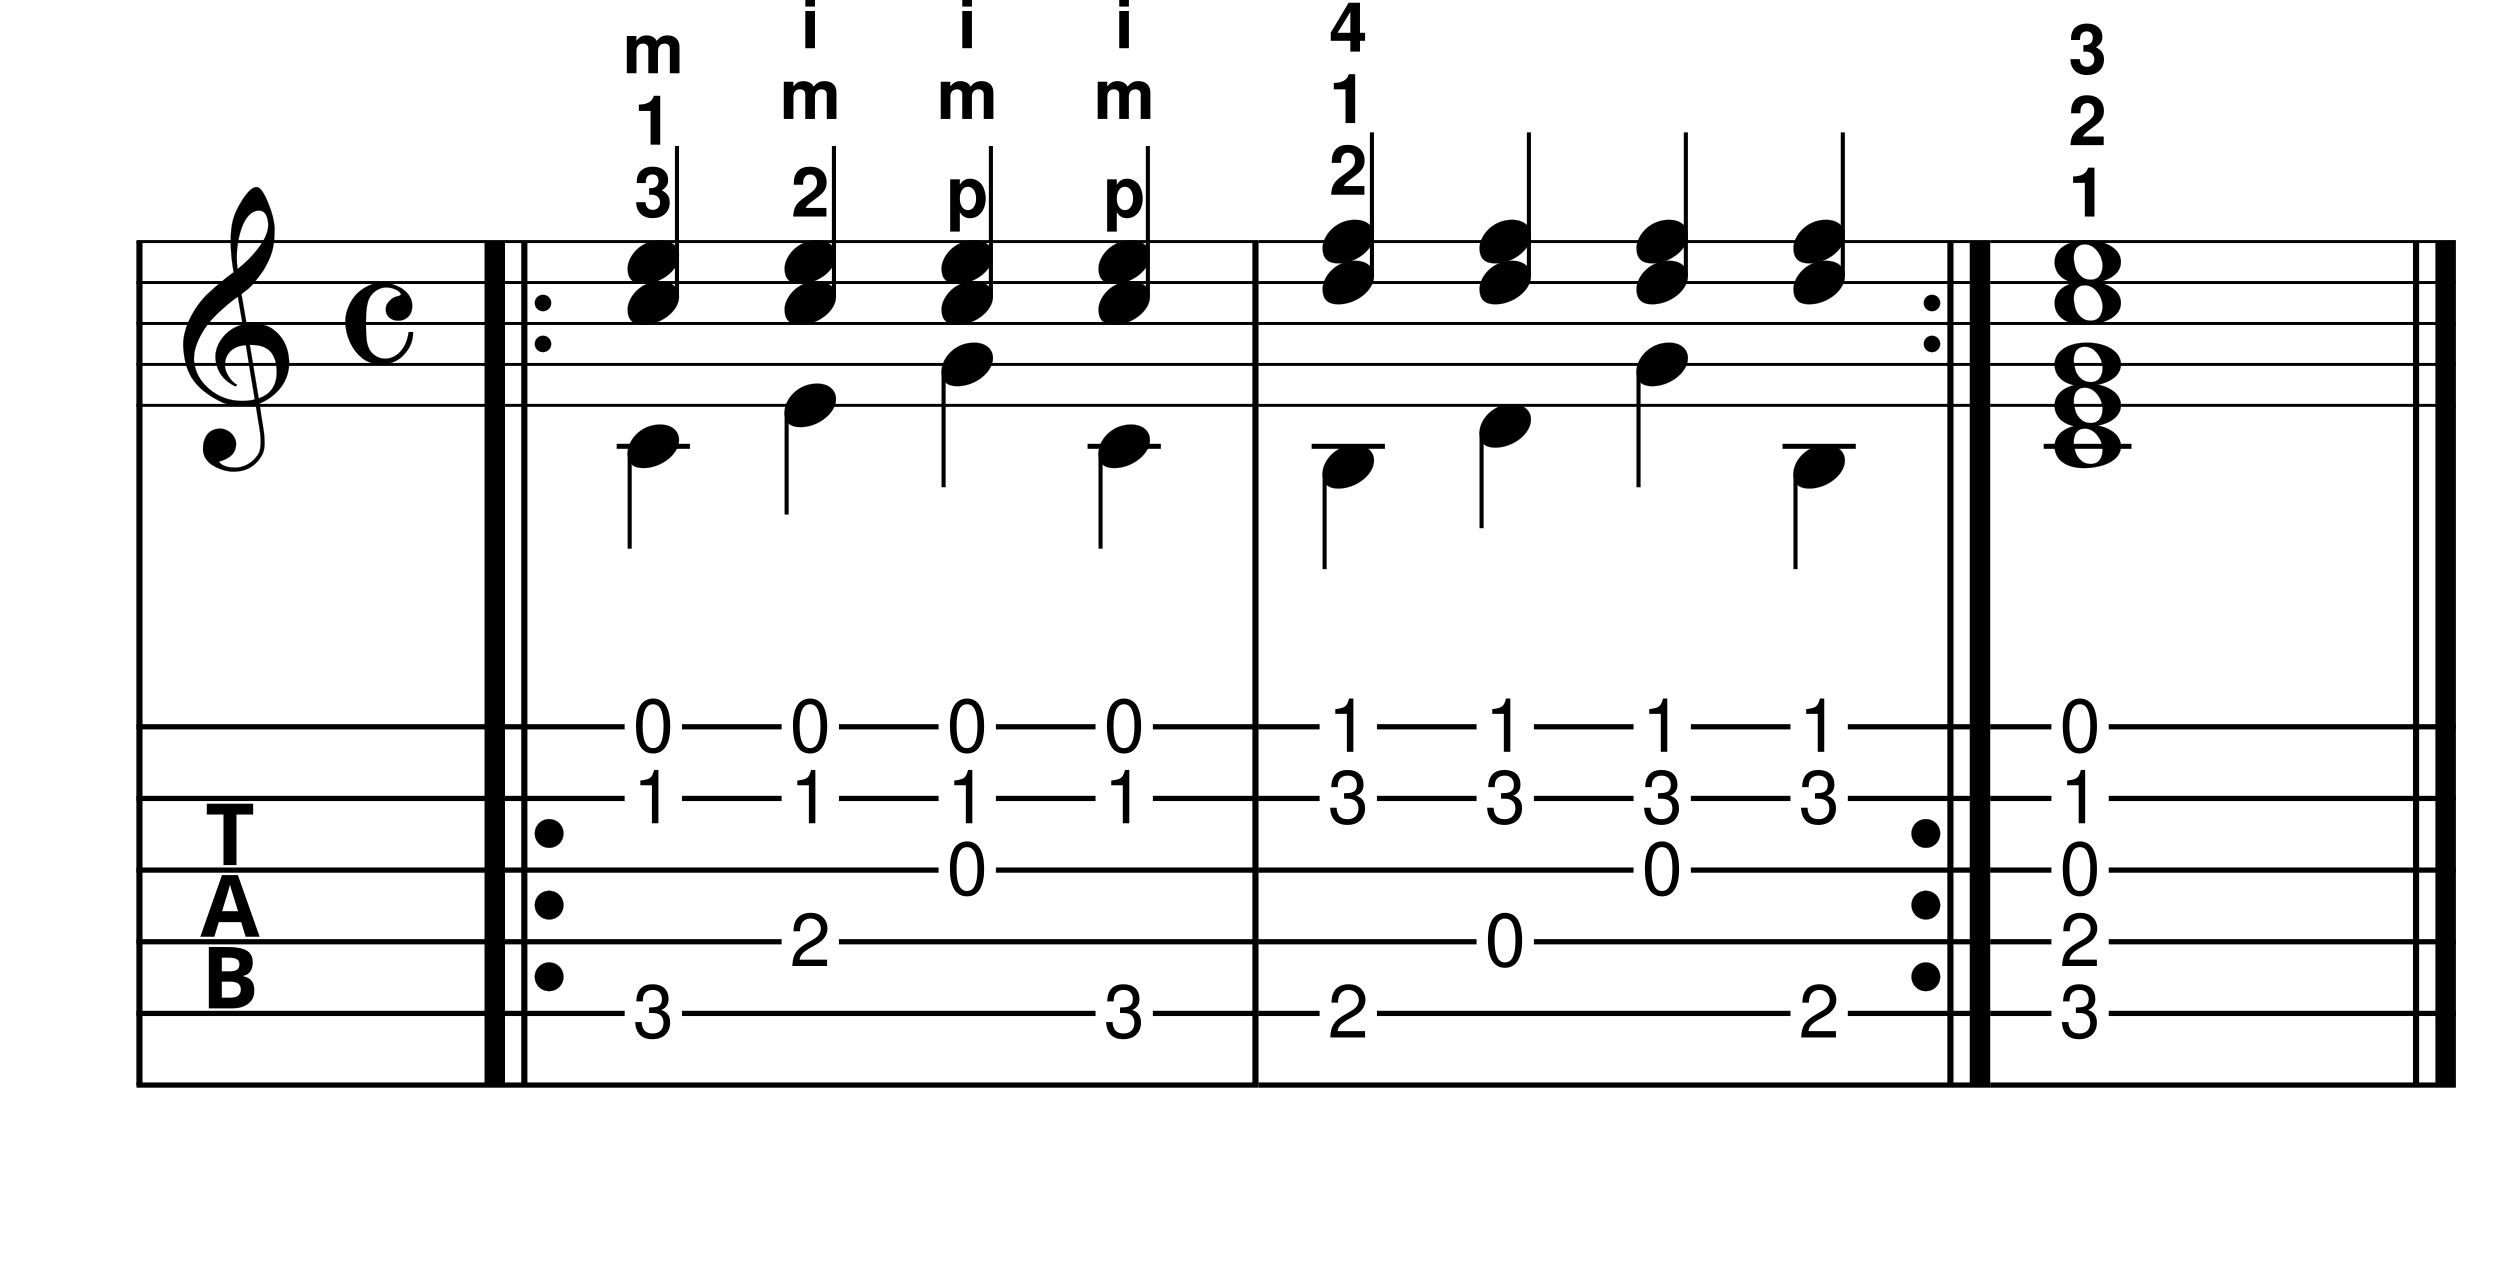
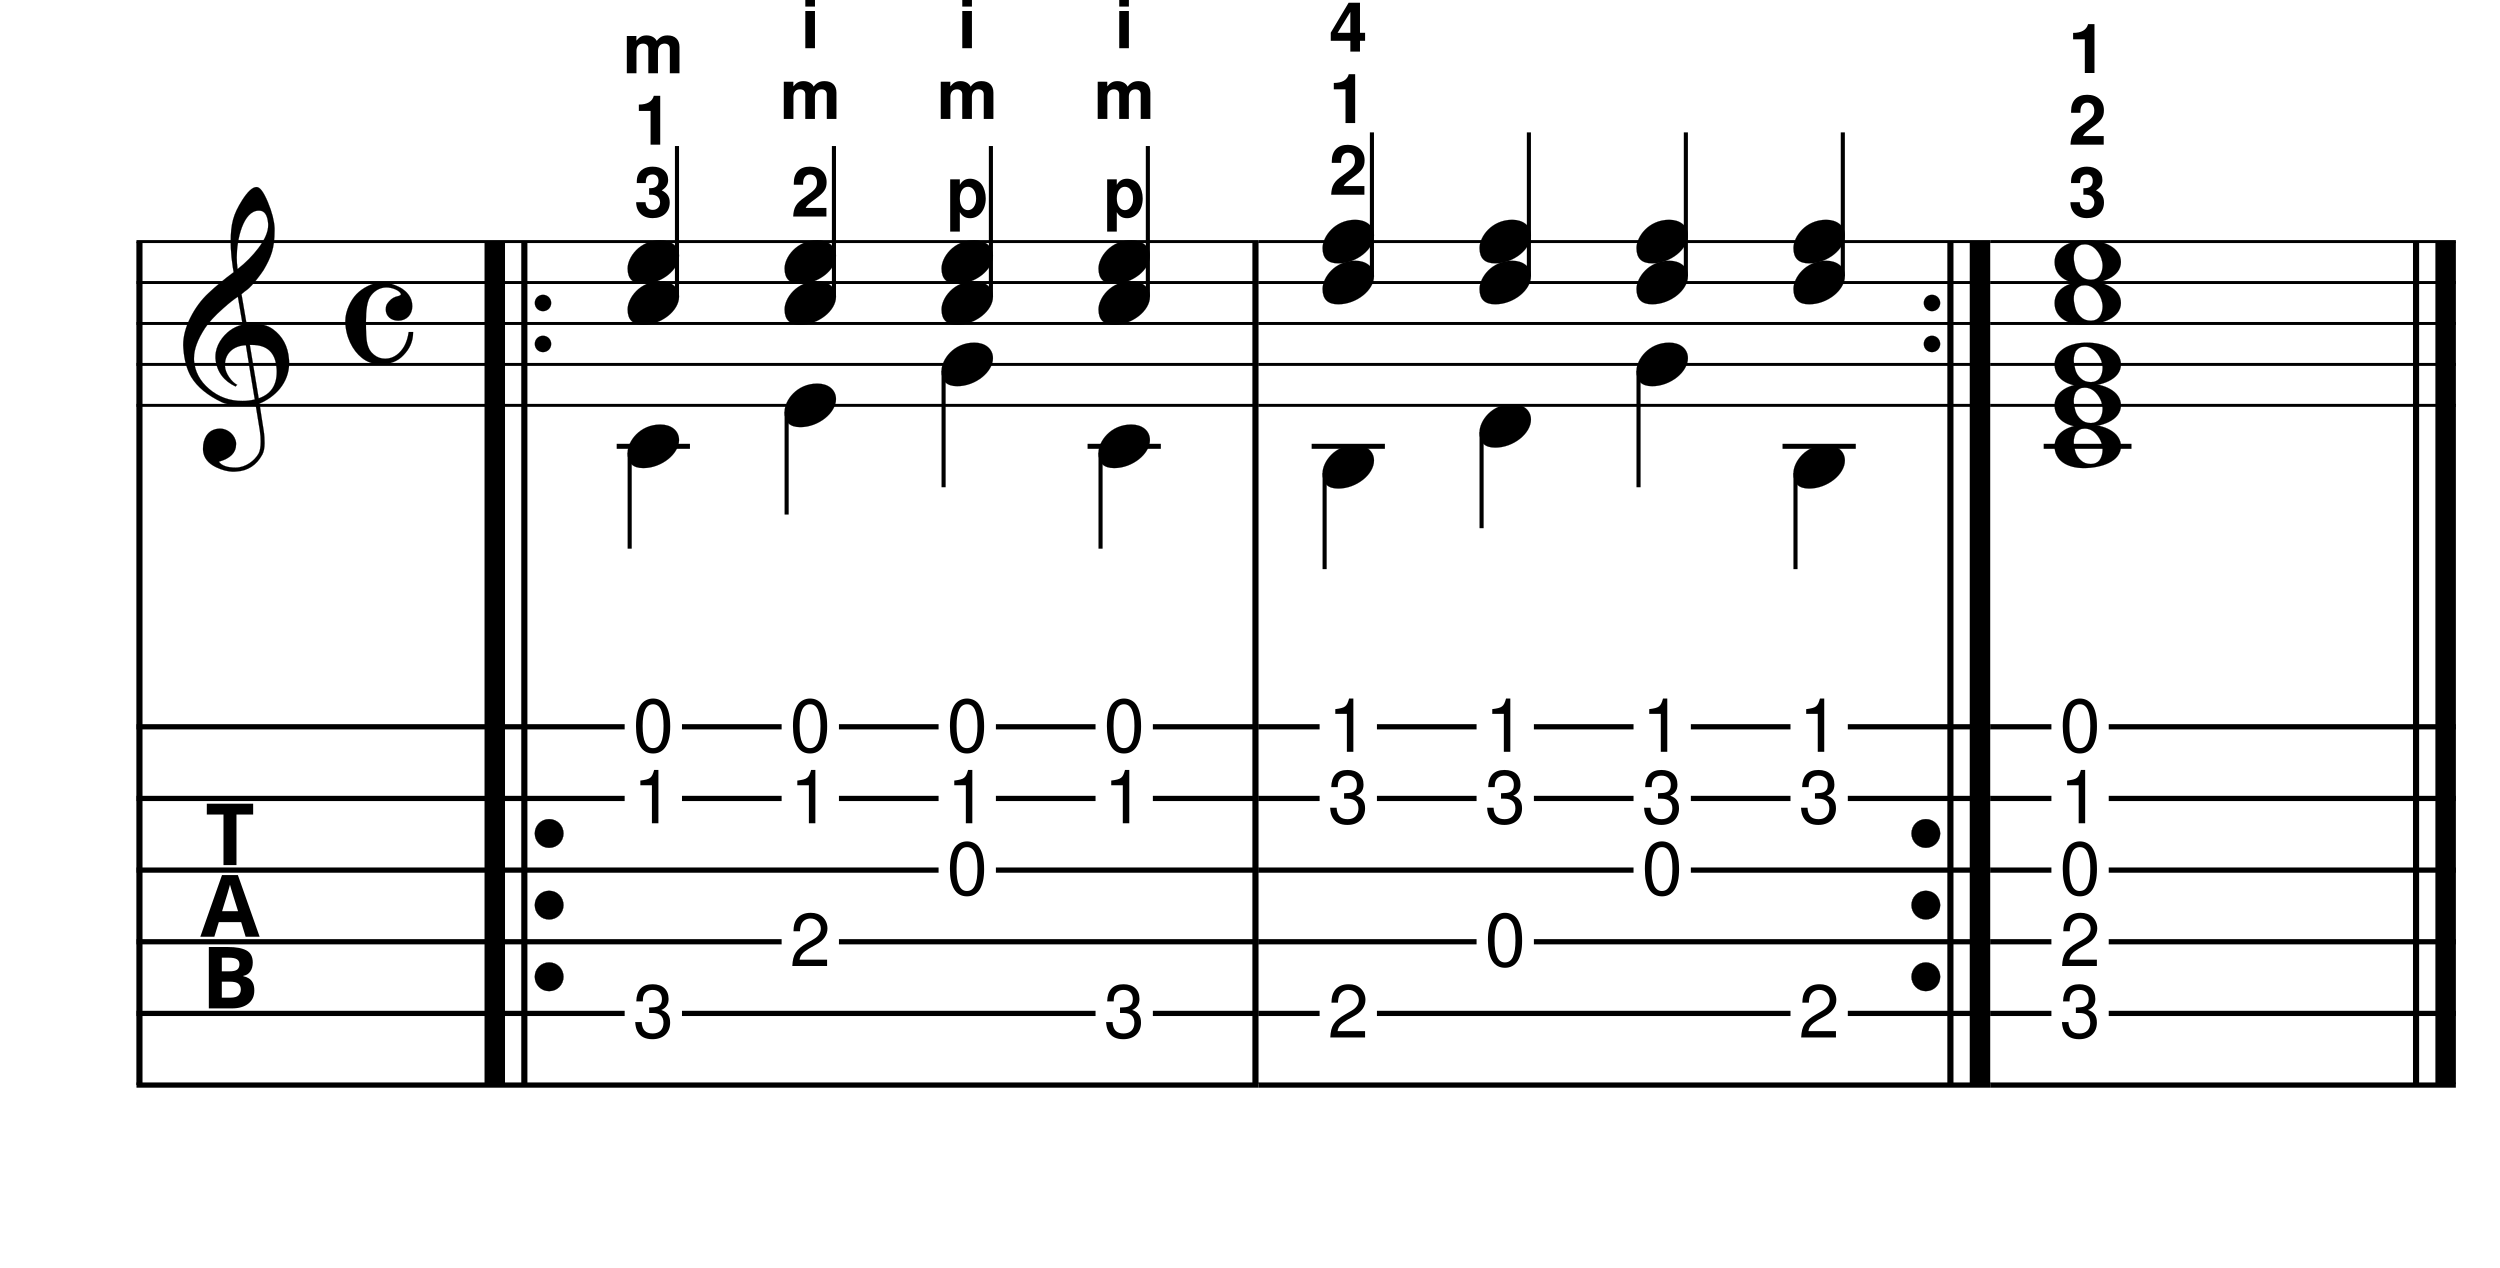
- <svg xmlns="http://www.w3.org/2000/svg" xmlns:xlink="http://www.w3.org/1999/xlink" viewBox="0 0 440 223" version="1.1" overflow="visible" id="im43mtl">
+ <svg xmlns="http://www.w3.org/2000/svg" xmlns:xlink="http://www.w3.org/1999/xlink" viewBox="0 0 440 223" version="1.1" overflow="visible" id="hza04ml">
  <defs>
-     <g id="E050-im43mtl">
+     <g id="E050-hza04ml">
      <path transform="scale(1,-1)" d="M441 -245c-23 -4 -48 -6 -76 -6c-59 0 -102 7 -130 20c-88 42 -150 93 -187 154c-26 44 -43 103 -48 176c0 6 -1 13 -1 19c0 54 15 111 45 170c29 57 65 106 110 148s96 85 153 127c-3 16 -8 46 -13 92c-4 43 -5 73 -5 89c0 117 16 172 69 257c34 54 64 82 89 82 c21 0 43 -30 69 -92s39 -115 41 -159v-15c0 -109 -21 -162 -67 -241c-13 -20 -63 -90 -98 -118c-13 -9 -25 -19 -37 -29l31 -181c8 1 18 2 28 2c58 0 102 -12 133 -35c59 -43 92 -104 98 -184c1 -7 1 -15 1 -22c0 -123 -87 -209 -181 -248c8 -57 17 -110 25 -162 c5 -31 6 -58 6 -80c0 -30 -5 -53 -14 -70c-35 -64 -88 -99 -158 -103c-5 0 -11 -1 -16 -1c-37 0 -72 10 -108 27c-50 24 -77 59 -80 105v11c0 29 7 55 20 76c18 28 45 42 79 44h6c49 0 93 -42 97 -87v-9c0 -51 -34 -86 -105 -106c17 -24 51 -36 102 -36c62 0 116 43 140 85 c9 16 13 41 13 74c0 20 -1 42 -5 67c-8 53 -18 106 -26 159zM461 939c-95 0 -135 -175 -135 -286c0 -24 2 -48 5 -71c50 39 92 82 127 128c40 53 60 100 60 140v8c-4 53 -22 81 -55 81h-2zM406 119l54 -326c73 25 110 78 110 161c0 7 0 15 -1 23c-7 95 -57 142 -151 142h-12 zM382 117c-72 -2 -128 -47 -128 -120v-7c2 -46 43 -99 75 -115c-3 -2 -7 -5 -10 -10c-70 33 -116 88 -123 172v11c0 68 44 126 88 159c23 17 49 29 78 36l-29 170c-21 -13 -52 -37 -92 -73c-50 -44 -86 -84 -109 -119c-45 -69 -67 -130 -67 -182v-13c5 -68 35 -127 93 -176 s125 -73 203 -73c25 0 50 3 75 9c-19 111 -36 221 -54 331z" />
    </g>
-     <g id="E08A-im43mtl">
+     <g id="E08A-hza04ml">
      <path transform="scale(1,-1)" d="M340 179c-9 24 -56 41 -89 41c-46 0 -81 -28 -100 -58c-17 -28 -25 -78 -25 -150c0 -65 2 -111 8 -135c8 -31 18 -49 40 -67c20 -17 43 -25 70 -25c54 0 92 36 115 75c14 25 23 54 28 88h27c0 -63 -24 -105 -58 -141c-35 -38 -82 -56 -140 -56c-45 0 -83 13 -115 39 c-57 45 -101 130 -101 226c0 59 33 127 68 163c36 37 97 72 160 72c36 0 93 -21 121 -40c11 -8 23 -17 33 -30c19 -23 27 -48 27 -76c0 -51 -35 -88 -86 -88c-43 0 -76 27 -76 68c0 26 7 35 21 51c15 17 32 27 58 32c7 2 14 7 14 11z" />
    </g>
-     <g id="E0A4-im43mtl">
+     <g id="E0A4-hza04ml">
      <path transform="scale(1,-1)" d="M0 -39c0 68 73 172 200 172c66 0 114 -37 114 -95c0 -84 -106 -171 -218 -171c-64 0 -96 30 -96 94z" />
    </g>
-     <g id="E06D-im43mtl">
+     <g id="E06D-hza04ml">
      <path transform="scale(1,-1)" d="M18 697v53h369v-53h-154v-418h-60v418h-155zM111 -94l-50 -141h-64l168 470h78l165 -470h-67l-49 141h-181zM276 -43l-73 214l-77 -214h150zM27 -750v471h191c89 0 139 -51 139 -120c0 -47 -22 -82 -65 -102c60 -23 86 -58 86 -114c0 -78 -54 -135 -139 -135h-212z M203 -332h-116v-150h116c67 0 94 27 94 75s-27 75 -94 75zM234 -535h-147v-162h147c56 0 84 36 84 81c0 46 -28 81 -84 81z" />
    </g>
-     <g id="E044-im43mtl">
+     <g id="E044-hza04ml">
      <path transform="scale(1,-1)" d="M0 0c0 28 22 50 50 50s50 -22 50 -50s-22 -50 -50 -50s-50 22 -50 50z" />
    </g>
-     <g id="E0A2-im43mtl">
+     <g id="E0A2-hza04ml">
      <path transform="scale(1,-1)" d="M198 133c102 0 207 -45 207 -133c0 -92 -118 -133 -227 -133c-101 0 -178 46 -178 133c0 88 93 133 198 133zM293 -21c0 14 -3 29 -8 44c-7 20 -18 38 -33 54c-20 21 -43 31 -68 31l-20 -2c-15 -5 -27 -14 -36 -28c-4 -9 -6 -17 -8 -24s-3 -16 -3 -27c0 -15 3 -34 9 -57 s18 -41 34 -55c15 -15 36 -23 62 -23c4 0 10 1 18 2c19 5 32 15 40 30s13 34 13 55z" />
    </g>
  </defs>
-   <style type="text/css">#im43mtl g.ending, #im43mtl g.fing, #im43mtl g.reh, #im43mtl g.tempo {font-weight:bold;}#im43mtl g.dir, #im43mtl g.dynam, #im43mtl g.mNum {font-style:italic;}#im43mtl g.label {font-weight:normal;}#im43mtl ellipse, #im43mtl path, #im43mtl polygon, #im43mtl polyline, #im43mtl rect {stroke:currentColor}#im43mtl g.cursor {fill:dodgerblue; color:dodgerblue;}#im43mtl g.cursor.chord {fill:limegreen; color:limegreen;}</style>
+   <style type="text/css">#hza04ml g.ending, #hza04ml g.fing, #hza04ml g.reh, #hza04ml g.tempo {font-weight:bold;}#hza04ml g.dir, #hza04ml g.dynam, #hza04ml g.mNum {font-style:italic;}#hza04ml g.label {font-weight:normal;}#hza04ml ellipse, #hza04ml path, #hza04ml polygon, #hza04ml polyline, #hza04ml rect {stroke:currentColor}#hza04ml g.cursor {fill:dodgerblue; color:dodgerblue;}#hza04ml g.cursor.chord {fill:limegreen; color:limegreen;}</style>
  <svg class="definition-scale" color="black" font-family="Helvetica, Arial, DejaVu Sans, sans-serif" viewBox="0 0 10990 5560">
    <g class="page-margin" transform="translate(600, 0)">
      <g data-class="score" class="score pageMilestone">
            </g>
      <g data-class="system" class="system">
        <path d="M13 1057 L13 4765" stroke-width="27" />
        <g data-class="measure" class="measure">
          <g data-class="staff" class="staff">
            <path d="M0 1057 L4932 1057" stroke-width="13" />
            <path d="M0 1237 L4932 1237" stroke-width="13" />
            <path d="M0 1417 L4932 1417" stroke-width="13" />
            <path d="M0 1597 L4932 1597" stroke-width="13" />
            <path d="M0 1777 L4932 1777" stroke-width="13" />
            <g data-class="clef" class="clef">
-               <use xlink:href="#E050-im43mtl" transform="translate(206, 1597) scale(0.72, 0.72)" />
+               <use xlink:href="#E050-hza04ml" transform="translate(206, 1597) scale(0.72, 0.72)" />
            </g>
            <g data-class="keySig" class="keySig" />
            <g data-class="meterSig" class="meterSig">
-               <use xlink:href="#E08A-im43mtl" transform="translate(918, 1417) scale(0.72, 0.72)" />
+               <use xlink:href="#E08A-hza04ml" transform="translate(918, 1417) scale(0.72, 0.72)" />
            </g>
            <g data-class="ledgerLines" class="ledgerLines below">
              <g data-class="lineDash" class="lineDash" data-related="#tab-note-8">
                <path d="M2111 1957 L2433 1957" stroke-width="22" />
              </g>
              <g data-class="lineDash" class="lineDash" data-related="#tab-note-11">
                <path d="M4181 1957 L4503 1957" stroke-width="22" />
              </g>
            </g>
            <g data-class="layer" class="layer">
              <g data-class="chord" class="chord">
                <g data-class="stem" class="stem">
                  <path d="M2376 1299 L2376 637" stroke-width="18" />
                </g>
                <g data-class="note" class="note">
                  <g data-class="notehead" class="notehead">
-                     <use xlink:href="#E0A4-im43mtl" transform="translate(2159, 1327) scale(0.72, 0.72)" />
-                   </g>
-                 </g>
-                 <g data-class="note" class="note">
-                   <g data-class="notehead" class="notehead">
-                     <use xlink:href="#E0A4-im43mtl" transform="translate(2159, 1147) scale(0.72, 0.72)" />
+                     <use xlink:href="#E0A4-hza04ml" transform="translate(2159, 1327) scale(0.72, 0.72)" />
+                   </g>
+                 </g>
+                 <g data-class="note" class="note">
+                   <g data-class="notehead" class="notehead">
+                     <use xlink:href="#E0A4-hza04ml" transform="translate(2159, 1147) scale(0.72, 0.72)" />
                  </g>
                </g>
              </g>
              <g data-class="chord" class="chord">
                <g data-class="stem" class="stem">
                  <path d="M3066 1299 L3066 637" stroke-width="18" />
                </g>
                <g data-class="note" class="note">
                  <g data-class="notehead" class="notehead">
-                     <use xlink:href="#E0A4-im43mtl" transform="translate(2849, 1327) scale(0.72, 0.72)" />
-                   </g>
-                 </g>
-                 <g data-class="note" class="note">
-                   <g data-class="notehead" class="notehead">
-                     <use xlink:href="#E0A4-im43mtl" transform="translate(2849, 1147) scale(0.72, 0.72)" />
+                     <use xlink:href="#E0A4-hza04ml" transform="translate(2849, 1327) scale(0.72, 0.72)" />
+                   </g>
+                 </g>
+                 <g data-class="note" class="note">
+                   <g data-class="notehead" class="notehead">
+                     <use xlink:href="#E0A4-hza04ml" transform="translate(2849, 1147) scale(0.72, 0.72)" />
                  </g>
                </g>
              </g>
              <g data-class="chord" class="chord">
                <g data-class="stem" class="stem">
                  <path d="M3756 1299 L3756 637" stroke-width="18" />
                </g>
                <g data-class="note" class="note">
                  <g data-class="notehead" class="notehead">
-                     <use xlink:href="#E0A4-im43mtl" transform="translate(3539, 1327) scale(0.72, 0.72)" />
-                   </g>
-                 </g>
-                 <g data-class="note" class="note">
-                   <g data-class="notehead" class="notehead">
-                     <use xlink:href="#E0A4-im43mtl" transform="translate(3539, 1147) scale(0.72, 0.72)" />
+                     <use xlink:href="#E0A4-hza04ml" transform="translate(3539, 1327) scale(0.72, 0.72)" />
+                   </g>
+                 </g>
+                 <g data-class="note" class="note">
+                   <g data-class="notehead" class="notehead">
+                     <use xlink:href="#E0A4-hza04ml" transform="translate(3539, 1147) scale(0.72, 0.72)" />
                  </g>
                </g>
              </g>
              <g data-class="chord" class="chord">
                <g data-class="stem" class="stem">
                  <path d="M4446 1299 L4446 637" stroke-width="18" />
                </g>
                <g data-class="note" class="note">
                  <g data-class="notehead" class="notehead">
-                     <use xlink:href="#E0A4-im43mtl" transform="translate(4229, 1327) scale(0.72, 0.72)" />
-                   </g>
-                 </g>
-                 <g data-class="note" class="note">
-                   <g data-class="notehead" class="notehead">
-                     <use xlink:href="#E0A4-im43mtl" transform="translate(4229, 1147) scale(0.72, 0.72)" />
+                     <use xlink:href="#E0A4-hza04ml" transform="translate(4229, 1327) scale(0.72, 0.72)" />
+                   </g>
+                 </g>
+                 <g data-class="note" class="note">
+                   <g data-class="notehead" class="notehead">
+                     <use xlink:href="#E0A4-hza04ml" transform="translate(4229, 1147) scale(0.72, 0.72)" />
                  </g>
                </g>
              </g>
            </g>
            <g data-class="layer" class="layer">
              <g data-class="note" class="note">
                <g data-class="notehead" class="notehead">
-                   <use xlink:href="#E0A4-im43mtl" transform="translate(2159, 1957) scale(0.72, 0.72)" />
+                   <use xlink:href="#E0A4-hza04ml" transform="translate(2159, 1957) scale(0.72, 0.72)" />
                </g>
                <g data-class="stem" class="stem">
                  <path d="M2168 1985 L2168 2407" stroke-width="18" />
                </g>
              </g>
              <g data-class="note" class="note">
                <g data-class="notehead" class="notehead">
-                   <use xlink:href="#E0A4-im43mtl" transform="translate(2849, 1777) scale(0.72, 0.72)" />
+                   <use xlink:href="#E0A4-hza04ml" transform="translate(2849, 1777) scale(0.72, 0.72)" />
                </g>
                <g data-class="stem" class="stem">
                  <path d="M2858 1805 L2858 2257" stroke-width="18" />
                </g>
              </g>
              <g data-class="note" class="note">
                <g data-class="notehead" class="notehead">
-                   <use xlink:href="#E0A4-im43mtl" transform="translate(3539, 1597) scale(0.72, 0.72)" />
+                   <use xlink:href="#E0A4-hza04ml" transform="translate(3539, 1597) scale(0.72, 0.72)" />
                </g>
                <g data-class="stem" class="stem">
                  <path d="M3548 1625 L3548 2137" stroke-width="18" />
                </g>
              </g>
              <g data-class="note" class="note">
                <g data-class="notehead" class="notehead">
-                   <use xlink:href="#E0A4-im43mtl" transform="translate(4229, 1957) scale(0.72, 0.72)" />
+                   <use xlink:href="#E0A4-hza04ml" transform="translate(4229, 1957) scale(0.72, 0.72)" />
                </g>
                <g data-class="stem" class="stem">
                  <path d="M4238 1985 L4238 2407" stroke-width="18" />
                </g>
              </g>
            </g>
          </g>
          <g data-class="staff" class="staff">
            <path d="M0 3190 L2146 3190" stroke-width="23" />
            <path d="M2398 3190 L2836 3190" stroke-width="23" />
            <path d="M3088 3190 L3526 3190" stroke-width="23" />
            <path d="M3778 3190 L4216 3190" stroke-width="23" />
            <path d="M4468 3190 L4932 3190" stroke-width="23" />
            <path d="M0 3505 L2146 3505" stroke-width="23" />
            <path d="M2398 3505 L2836 3505" stroke-width="23" />
            <path d="M3088 3505 L3526 3505" stroke-width="23" />
            <path d="M3778 3505 L4216 3505" stroke-width="23" />
            <path d="M4468 3505 L4932 3505" stroke-width="23" />
            <path d="M0 3820 L3526 3820" stroke-width="23" />
            <path d="M3778 3820 L4932 3820" stroke-width="23" />
            <path d="M0 4135 L2836 4135" stroke-width="23" />
            <path d="M3088 4135 L4932 4135" stroke-width="23" />
            <path d="M0 4450 L2146 4450" stroke-width="23" />
            <path d="M2398 4450 L4216 4450" stroke-width="23" />
            <path d="M4468 4450 L4932 4450" stroke-width="23" />
            <path d="M0 4765 L4932 4765" stroke-width="23" />
            <g data-class="clef" class="clef">
              <text x="411" y="3798" text-anchor="middle" font-family="sans-serif" font-weight="bold" font-size="378px" fill="#000000" stroke="none">T</text>
              <text x="411" y="4113" text-anchor="middle" font-family="sans-serif" font-weight="bold" font-size="378px" fill="#000000" stroke="none">A</text>
              <text x="411" y="4428" text-anchor="middle" font-family="sans-serif" font-weight="bold" font-size="378px" fill="#000000" stroke="none">B</text>
            </g>
            <g data-class="layer" class="layer">
              <g data-class="tabGrp" class="tabGrp">
                <g data-class="tabDurSym" class="tabDurSym">
                  <g data-class="stem" class="stem">
                    <path d="M2272 3033 L2272 2405" stroke-width="31" />
                  </g>
                </g>
                <g data-class="note" class="note">
                  <text x="2272" y="3300" text-anchor="middle" font-size="0px">
                    <tspan font-size="324px">0</tspan>
                  </text>
                </g>
                <g data-class="note" class="note">
                  <text x="2272" y="3614" text-anchor="middle" font-size="0px">
                    <tspan font-size="324px">1</tspan>
                  </text>
                </g>
              </g>
              <g data-class="tabGrp" class="tabGrp">
                <g data-class="tabDurSym" class="tabDurSym">
                  <g data-class="stem" class="stem">
                    <path d="M2962 3033 L2962 2405" stroke-width="31" />
                  </g>
                </g>
                <g data-class="note" class="note">
                  <text x="2962" y="3300" text-anchor="middle" font-size="0px">
                    <tspan font-size="324px">0</tspan>
                  </text>
                </g>
                <g data-class="note" class="note">
                  <text x="2962" y="3614" text-anchor="middle" font-size="0px">
                    <tspan font-size="324px">1</tspan>
                  </text>
                </g>
              </g>
              <g data-class="tabGrp" class="tabGrp">
                <g data-class="tabDurSym" class="tabDurSym">
                  <g data-class="stem" class="stem">
                    <path d="M3652 3033 L3652 2405" stroke-width="31" />
                  </g>
                </g>
                <g data-class="note" class="note">
                  <text x="3652" y="3300" text-anchor="middle" font-size="0px">
                    <tspan font-size="324px">0</tspan>
                  </text>
                </g>
                <g data-class="note" class="note">
                  <text x="3652" y="3614" text-anchor="middle" font-size="0px">
                    <tspan font-size="324px">1</tspan>
                  </text>
                </g>
              </g>
              <g data-class="tabGrp" class="tabGrp">
                <g data-class="tabDurSym" class="tabDurSym">
                  <g data-class="stem" class="stem">
                    <path d="M4342 3033 L4342 2405" stroke-width="31" />
                  </g>
                </g>
                <g data-class="note" class="note">
                  <text x="4342" y="3300" text-anchor="middle" font-size="0px">
                    <tspan font-size="324px">0</tspan>
                  </text>
                </g>
                <g data-class="note" class="note">
                  <text x="4342" y="3614" text-anchor="middle" font-size="0px">
                    <tspan font-size="324px">1</tspan>
                  </text>
                </g>
              </g>
            </g>
            <g data-class="layer" class="layer">
              <g data-class="tabGrp" class="tabGrp">
                <g data-class="tabDurSym" class="tabDurSym">
                  <g data-class="stem" class="stem">
                    <path d="M2272 4922 L2272 5550" stroke-width="31" />
                  </g>
                </g>
                <g data-class="note" class="note">
                  <text x="2272" y="4556" text-anchor="middle" font-size="0px">
                    <tspan font-size="324px">3</tspan>
                  </text>
                </g>
              </g>
              <g data-class="tabGrp" class="tabGrp">
                <g data-class="tabDurSym" class="tabDurSym">
                  <g data-class="stem" class="stem">
                    <path d="M2962 4922 L2962 5550" stroke-width="31" />
                  </g>
                </g>
                <g data-class="note" class="note">
                  <text x="2962" y="4242" text-anchor="middle" font-size="0px">
                    <tspan font-size="324px">2</tspan>
                  </text>
                </g>
              </g>
              <g data-class="tabGrp" class="tabGrp">
                <g data-class="tabDurSym" class="tabDurSym">
                  <g data-class="stem" class="stem">
                    <path d="M3652 4922 L3652 5550" stroke-width="31" />
                  </g>
                </g>
                <g data-class="note" class="note">
                  <text x="3652" y="3928" text-anchor="middle" font-size="0px">
                    <tspan font-size="324px">0</tspan>
                  </text>
                </g>
              </g>
              <g data-class="tabGrp" class="tabGrp">
                <g data-class="tabDurSym" class="tabDurSym">
                  <g data-class="stem" class="stem">
                    <path d="M4342 4922 L4342 5550" stroke-width="31" />
                  </g>
                </g>
                <g data-class="note" class="note">
                  <text x="4342" y="4556" text-anchor="middle" font-size="0px">
                    <tspan font-size="324px">3</tspan>
                  </text>
                </g>
              </g>
            </g>
          </g>
          <g data-class="fing" class="fing">
            <text x="2272" y="631" text-anchor="middle" font-size="0px">
              <tspan data-class="text" class="text">
                <tspan font-size="303px">1</tspan>
              </tspan>
            </text>
          </g>
          <g data-class="fing" class="fing">
            <text x="2272" y="317" text-anchor="middle" font-size="0px">
              <tspan data-class="text" class="text">
                <tspan font-size="303px">m</tspan>
              </tspan>
            </text>
          </g>
          <g data-class="fing" class="fing">
            <text x="2962" y="518" text-anchor="middle" font-size="0px">
              <tspan data-class="text" class="text">
                <tspan font-size="303px">m</tspan>
              </tspan>
            </text>
          </g>
          <g data-class="fing" class="fing">
            <text x="2962" y="207" text-anchor="middle" font-size="0px">
              <tspan data-class="text" class="text">
                <tspan font-size="303px">i</tspan>
              </tspan>
            </text>
          </g>
          <g data-class="fing" class="fing">
            <text x="3652" y="518" text-anchor="middle" font-size="0px">
              <tspan data-class="text" class="text">
                <tspan font-size="303px">m</tspan>
              </tspan>
            </text>
          </g>
          <g data-class="fing" class="fing">
            <text x="3652" y="207" text-anchor="middle" font-size="0px">
              <tspan data-class="text" class="text">
                <tspan font-size="303px">i</tspan>
              </tspan>
            </text>
          </g>
          <g data-class="fing" class="fing">
            <text x="4342" y="518" text-anchor="middle" font-size="0px">
              <tspan data-class="text" class="text">
                <tspan font-size="303px">m</tspan>
              </tspan>
            </text>
          </g>
          <g data-class="fing" class="fing">
            <text x="4342" y="207" text-anchor="middle" font-size="0px">
              <tspan data-class="text" class="text">
                <tspan font-size="303px">i</tspan>
              </tspan>
            </text>
          </g>
          <g data-class="fing" class="fing">
            <text x="2272" y="947" text-anchor="middle" font-size="0px">
              <tspan data-class="text" class="text">
                <tspan font-size="303px">3</tspan>
              </tspan>
            </text>
          </g>
          <g data-class="fing" class="fing">
            <text x="2962" y="947" text-anchor="middle" font-size="0px">
              <tspan data-class="text" class="text">
                <tspan font-size="303px">2</tspan>
              </tspan>
            </text>
          </g>
          <g data-class="fing" class="fing">
            <text x="3652" y="947" text-anchor="middle" font-size="0px">
              <tspan data-class="text" class="text">
                <tspan font-size="303px">p</tspan>
              </tspan>
            </text>
          </g>
          <g data-class="fing" class="fing">
            <text x="4342" y="947" text-anchor="middle" font-size="0px">
              <tspan data-class="text" class="text">
                <tspan font-size="303px">p</tspan>
              </tspan>
            </text>
          </g>
          <g data-class="barLine" class="barLine">
            <path d="M1575 1057 L1575 1777" stroke-width="90" />
            <path d="M1705 1057 L1705 1777" stroke-width="27" />
-             <use xlink:href="#E044-im43mtl" transform="translate(1751, 1327) scale(0.72, 0.72)" />
-             <use xlink:href="#E044-im43mtl" transform="translate(1751, 1507) scale(0.72, 0.72)" />
+             <use xlink:href="#E044-hza04ml" transform="translate(1751, 1327) scale(0.72, 0.72)" />
+             <use xlink:href="#E044-hza04ml" transform="translate(1751, 1507) scale(0.72, 0.72)" />
            <path d="M1575 3190 L1575 4760" stroke-width="90" />
            <path d="M1705 3190 L1705 4760" stroke-width="27" />
-             <use xlink:href="#E044-im43mtl" transform="translate(1751, 3659) scale(1.26, 1.26)" />
-             <use xlink:href="#E044-im43mtl" transform="translate(1751, 3974) scale(1.26, 1.26)" />
-             <use xlink:href="#E044-im43mtl" transform="translate(1751, 4289) scale(1.26, 1.26)" />
+             <use xlink:href="#E044-hza04ml" transform="translate(1751, 3659) scale(1.26, 1.26)" />
+             <use xlink:href="#E044-hza04ml" transform="translate(1751, 3974) scale(1.26, 1.26)" />
+             <use xlink:href="#E044-hza04ml" transform="translate(1751, 4289) scale(1.26, 1.26)" />
            <path d="M1575 1777 L1575 3190" stroke-width="90" />
            <path d="M1705 1777 L1705 3190" stroke-width="27" />
          </g>
          <g data-class="barLine" class="barLine">
            <path d="M4919 1057 L4919 1777" stroke-width="27" />
            <path d="M4919 3190 L4919 4760" stroke-width="27" />
            <path d="M4919 1777 L4919 3190" stroke-width="27" />
          </g>
        </g>
        <g data-class="measure" class="measure">
          <g data-class="staff" class="staff">
            <path d="M4932 1057 L8149 1057" stroke-width="13" />
            <path d="M4932 1237 L8149 1237" stroke-width="13" />
            <path d="M4932 1417 L8149 1417" stroke-width="13" />
            <path d="M4932 1597 L8149 1597" stroke-width="13" />
            <path d="M4932 1777 L8149 1777" stroke-width="13" />
            <g data-class="ledgerLines" class="ledgerLines below">
              <g data-class="lineDash" class="lineDash" data-related="#tab-note-20">
                <path d="M5166 1957 L5488 1957" stroke-width="22" />
              </g>
              <g data-class="lineDash" class="lineDash" data-related="#tab-note-23">
                <path d="M7236 1957 L7558 1957" stroke-width="22" />
              </g>
            </g>
            <g data-class="layer" class="layer">
              <g data-class="chord" class="chord">
                <g data-class="stem" class="stem">
                  <path d="M5431 1209 L5431 577" stroke-width="18" />
                </g>
                <g data-class="note" class="note">
                  <g data-class="notehead" class="notehead">
-                     <use xlink:href="#E0A4-im43mtl" transform="translate(5214, 1237) scale(0.72, 0.72)" />
-                   </g>
-                 </g>
-                 <g data-class="note" class="note">
-                   <g data-class="notehead" class="notehead">
-                     <use xlink:href="#E0A4-im43mtl" transform="translate(5214, 1057) scale(0.72, 0.72)" />
+                     <use xlink:href="#E0A4-hza04ml" transform="translate(5214, 1237) scale(0.72, 0.72)" />
+                   </g>
+                 </g>
+                 <g data-class="note" class="note">
+                   <g data-class="notehead" class="notehead">
+                     <use xlink:href="#E0A4-hza04ml" transform="translate(5214, 1057) scale(0.72, 0.72)" />
                  </g>
                </g>
              </g>
              <g data-class="chord" class="chord">
                <g data-class="stem" class="stem">
                  <path d="M6121 1209 L6121 577" stroke-width="18" />
                </g>
                <g data-class="note" class="note">
                  <g data-class="notehead" class="notehead">
-                     <use xlink:href="#E0A4-im43mtl" transform="translate(5904, 1237) scale(0.72, 0.72)" />
-                   </g>
-                 </g>
-                 <g data-class="note" class="note">
-                   <g data-class="notehead" class="notehead">
-                     <use xlink:href="#E0A4-im43mtl" transform="translate(5904, 1057) scale(0.72, 0.72)" />
+                     <use xlink:href="#E0A4-hza04ml" transform="translate(5904, 1237) scale(0.72, 0.72)" />
+                   </g>
+                 </g>
+                 <g data-class="note" class="note">
+                   <g data-class="notehead" class="notehead">
+                     <use xlink:href="#E0A4-hza04ml" transform="translate(5904, 1057) scale(0.72, 0.72)" />
                  </g>
                </g>
              </g>
              <g data-class="chord" class="chord">
                <g data-class="stem" class="stem">
                  <path d="M6811 1209 L6811 577" stroke-width="18" />
                </g>
                <g data-class="note" class="note">
                  <g data-class="notehead" class="notehead">
-                     <use xlink:href="#E0A4-im43mtl" transform="translate(6594, 1237) scale(0.72, 0.72)" />
-                   </g>
-                 </g>
-                 <g data-class="note" class="note">
-                   <g data-class="notehead" class="notehead">
-                     <use xlink:href="#E0A4-im43mtl" transform="translate(6594, 1057) scale(0.72, 0.72)" />
+                     <use xlink:href="#E0A4-hza04ml" transform="translate(6594, 1237) scale(0.72, 0.72)" />
+                   </g>
+                 </g>
+                 <g data-class="note" class="note">
+                   <g data-class="notehead" class="notehead">
+                     <use xlink:href="#E0A4-hza04ml" transform="translate(6594, 1057) scale(0.72, 0.72)" />
                  </g>
                </g>
              </g>
              <g data-class="chord" class="chord">
                <g data-class="stem" class="stem">
                  <path d="M7501 1209 L7501 577" stroke-width="18" />
                </g>
                <g data-class="note" class="note">
                  <g data-class="notehead" class="notehead">
-                     <use xlink:href="#E0A4-im43mtl" transform="translate(7284, 1237) scale(0.72, 0.72)" />
-                   </g>
-                 </g>
-                 <g data-class="note" class="note">
-                   <g data-class="notehead" class="notehead">
-                     <use xlink:href="#E0A4-im43mtl" transform="translate(7284, 1057) scale(0.72, 0.72)" />
+                     <use xlink:href="#E0A4-hza04ml" transform="translate(7284, 1237) scale(0.72, 0.72)" />
+                   </g>
+                 </g>
+                 <g data-class="note" class="note">
+                   <g data-class="notehead" class="notehead">
+                     <use xlink:href="#E0A4-hza04ml" transform="translate(7284, 1057) scale(0.72, 0.72)" />
                  </g>
                </g>
              </g>
            </g>
            <g data-class="layer" class="layer">
              <g data-class="note" class="note">
                <g data-class="notehead" class="notehead">
-                   <use xlink:href="#E0A4-im43mtl" transform="translate(5214, 2047) scale(0.72, 0.72)" />
+                   <use xlink:href="#E0A4-hza04ml" transform="translate(5214, 2047) scale(0.72, 0.72)" />
                </g>
                <g data-class="stem" class="stem">
                  <path d="M5223 2075 L5223 2497" stroke-width="18" />
                </g>
              </g>
              <g data-class="note" class="note">
                <g data-class="notehead" class="notehead">
-                   <use xlink:href="#E0A4-im43mtl" transform="translate(5904, 1867) scale(0.72, 0.72)" />
+                   <use xlink:href="#E0A4-hza04ml" transform="translate(5904, 1867) scale(0.72, 0.72)" />
                </g>
                <g data-class="stem" class="stem">
                  <path d="M5913 1895 L5913 2317" stroke-width="18" />
                </g>
              </g>
              <g data-class="note" class="note">
                <g data-class="notehead" class="notehead">
-                   <use xlink:href="#E0A4-im43mtl" transform="translate(6594, 1597) scale(0.72, 0.72)" />
+                   <use xlink:href="#E0A4-hza04ml" transform="translate(6594, 1597) scale(0.72, 0.72)" />
                </g>
                <g data-class="stem" class="stem">
                  <path d="M6603 1625 L6603 2137" stroke-width="18" />
                </g>
              </g>
              <g data-class="note" class="note">
                <g data-class="notehead" class="notehead">
-                   <use xlink:href="#E0A4-im43mtl" transform="translate(7284, 2047) scale(0.72, 0.72)" />
+                   <use xlink:href="#E0A4-hza04ml" transform="translate(7284, 2047) scale(0.72, 0.72)" />
                </g>
                <g data-class="stem" class="stem">
                  <path d="M7293 2075 L7293 2497" stroke-width="18" />
                </g>
              </g>
            </g>
          </g>
          <g data-class="staff" class="staff">
            <path d="M4932 3190 L5201 3190" stroke-width="23" />
            <path d="M5453 3190 L5891 3190" stroke-width="23" />
            <path d="M6143 3190 L6581 3190" stroke-width="23" />
            <path d="M6833 3190 L7271 3190" stroke-width="23" />
            <path d="M7523 3190 L8149 3190" stroke-width="23" />
            <path d="M4932 3505 L5201 3505" stroke-width="23" />
            <path d="M5453 3505 L5891 3505" stroke-width="23" />
            <path d="M6143 3505 L6581 3505" stroke-width="23" />
            <path d="M6833 3505 L7271 3505" stroke-width="23" />
            <path d="M7523 3505 L8149 3505" stroke-width="23" />
            <path d="M4932 3820 L6581 3820" stroke-width="23" />
            <path d="M6833 3820 L8149 3820" stroke-width="23" />
            <path d="M4932 4135 L5891 4135" stroke-width="23" />
            <path d="M6143 4135 L8149 4135" stroke-width="23" />
            <path d="M4932 4450 L5201 4450" stroke-width="23" />
            <path d="M5453 4450 L7271 4450" stroke-width="23" />
            <path d="M7523 4450 L8149 4450" stroke-width="23" />
            <path d="M4932 4765 L8149 4765" stroke-width="23" />
            <g data-class="layer" class="layer">
              <g data-class="tabGrp" class="tabGrp">
                <g data-class="tabDurSym" class="tabDurSym">
                  <g data-class="stem" class="stem">
                    <path d="M5327 3033 L5327 2405" stroke-width="31" />
                  </g>
                </g>
                <g data-class="note" class="note">
                  <text x="5327" y="3300" text-anchor="middle" font-size="0px">
                    <tspan font-size="324px">1</tspan>
                  </text>
                </g>
                <g data-class="note" class="note">
                  <text x="5327" y="3614" text-anchor="middle" font-size="0px">
                    <tspan font-size="324px">3</tspan>
                  </text>
                </g>
              </g>
              <g data-class="tabGrp" class="tabGrp">
                <g data-class="tabDurSym" class="tabDurSym">
                  <g data-class="stem" class="stem">
                    <path d="M6017 3033 L6017 2405" stroke-width="31" />
                  </g>
                </g>
                <g data-class="note" class="note">
                  <text x="6017" y="3300" text-anchor="middle" font-size="0px">
                    <tspan font-size="324px">1</tspan>
                  </text>
                </g>
                <g data-class="note" class="note">
                  <text x="6017" y="3614" text-anchor="middle" font-size="0px">
                    <tspan font-size="324px">3</tspan>
                  </text>
                </g>
              </g>
              <g data-class="tabGrp" class="tabGrp">
                <g data-class="tabDurSym" class="tabDurSym">
                  <g data-class="stem" class="stem">
                    <path d="M6707 3033 L6707 2405" stroke-width="31" />
                  </g>
                </g>
                <g data-class="note" class="note">
                  <text x="6707" y="3300" text-anchor="middle" font-size="0px">
                    <tspan font-size="324px">1</tspan>
                  </text>
                </g>
                <g data-class="note" class="note">
                  <text x="6707" y="3614" text-anchor="middle" font-size="0px">
                    <tspan font-size="324px">3</tspan>
                  </text>
                </g>
              </g>
              <g data-class="tabGrp" class="tabGrp">
                <g data-class="tabDurSym" class="tabDurSym">
                  <g data-class="stem" class="stem">
                    <path d="M7397 3033 L7397 2405" stroke-width="31" />
                  </g>
                </g>
                <g data-class="note" class="note">
                  <text x="7397" y="3300" text-anchor="middle" font-size="0px">
                    <tspan font-size="324px">1</tspan>
                  </text>
                </g>
                <g data-class="note" class="note">
                  <text x="7397" y="3614" text-anchor="middle" font-size="0px">
                    <tspan font-size="324px">3</tspan>
                  </text>
                </g>
              </g>
            </g>
            <g data-class="layer" class="layer">
              <g data-class="tabGrp" class="tabGrp">
                <g data-class="tabDurSym" class="tabDurSym">
                  <g data-class="stem" class="stem">
                    <path d="M5327 4922 L5327 5550" stroke-width="31" />
                  </g>
                </g>
                <g data-class="note" class="note">
                  <text x="5327" y="4556" text-anchor="middle" font-size="0px">
                    <tspan font-size="324px">2</tspan>
                  </text>
                </g>
              </g>
              <g data-class="tabGrp" class="tabGrp">
                <g data-class="tabDurSym" class="tabDurSym">
                  <g data-class="stem" class="stem">
                    <path d="M6017 4922 L6017 5550" stroke-width="31" />
                  </g>
                </g>
                <g data-class="note" class="note">
                  <text x="6017" y="4242" text-anchor="middle" font-size="0px">
                    <tspan font-size="324px">0</tspan>
                  </text>
                </g>
              </g>
              <g data-class="tabGrp" class="tabGrp">
                <g data-class="tabDurSym" class="tabDurSym">
                  <g data-class="stem" class="stem">
                    <path d="M6707 4922 L6707 5550" stroke-width="31" />
                  </g>
                </g>
                <g data-class="note" class="note">
                  <text x="6707" y="3928" text-anchor="middle" font-size="0px">
                    <tspan font-size="324px">0</tspan>
                  </text>
                </g>
              </g>
              <g data-class="tabGrp" class="tabGrp">
                <g data-class="tabDurSym" class="tabDurSym">
                  <g data-class="stem" class="stem">
                    <path d="M7397 4922 L7397 5550" stroke-width="31" />
                  </g>
                </g>
                <g data-class="note" class="note">
                  <text x="7397" y="4556" text-anchor="middle" font-size="0px">
                    <tspan font-size="324px">2</tspan>
                  </text>
                </g>
              </g>
            </g>
          </g>
          <g data-class="fing" class="fing">
            <text x="5327" y="536" text-anchor="middle" font-size="0px">
              <tspan data-class="text" class="text">
                <tspan font-size="303px">1</tspan>
              </tspan>
            </text>
          </g>
          <g data-class="fing" class="fing">
            <text x="5327" y="222" text-anchor="middle" font-size="0px">
              <tspan data-class="text" class="text">
                <tspan font-size="303px">4</tspan>
              </tspan>
            </text>
          </g>
          <g data-class="fing" class="fing">
            <text x="5327" y="851" text-anchor="middle" font-size="0px">
              <tspan data-class="text" class="text">
                <tspan font-size="303px">2</tspan>
              </tspan>
            </text>
          </g>
          <g data-class="barLine" class="barLine">
            <path d="M7974 1057 L7974 1777" stroke-width="27" />
            <path d="M8104 1057 L8104 1777" stroke-width="90" />
-             <use xlink:href="#E044-im43mtl" transform="translate(7857, 1327) scale(0.72, 0.72)" />
-             <use xlink:href="#E044-im43mtl" transform="translate(7857, 1507) scale(0.72, 0.72)" />
+             <use xlink:href="#E044-hza04ml" transform="translate(7857, 1327) scale(0.72, 0.72)" />
+             <use xlink:href="#E044-hza04ml" transform="translate(7857, 1507) scale(0.72, 0.72)" />
            <path d="M7974 3190 L7974 4760" stroke-width="27" />
            <path d="M8104 3190 L8104 4760" stroke-width="90" />
-             <use xlink:href="#E044-im43mtl" transform="translate(7803, 3659) scale(1.26, 1.26)" />
-             <use xlink:href="#E044-im43mtl" transform="translate(7803, 3974) scale(1.26, 1.26)" />
-             <use xlink:href="#E044-im43mtl" transform="translate(7803, 4289) scale(1.26, 1.26)" />
+             <use xlink:href="#E044-hza04ml" transform="translate(7803, 3659) scale(1.26, 1.26)" />
+             <use xlink:href="#E044-hza04ml" transform="translate(7803, 3974) scale(1.26, 1.26)" />
+             <use xlink:href="#E044-hza04ml" transform="translate(7803, 4289) scale(1.26, 1.26)" />
            <path d="M7974 1777 L7974 3190" stroke-width="27" />
            <path d="M8104 1777 L8104 3190" stroke-width="90" />
          </g>
        </g>
-         <g data-class="systemMilestoneEnd" class="systemMilestoneEnd f1d5loqz" />
+         <g data-class="systemMilestoneEnd" class="systemMilestoneEnd e1xgncan" />
        <g data-class="section" class="section systemMilestone" />
        <g data-class="measure" class="measure">
          <g data-class="staff" class="staff">
            <path d="M8149 1057 L10196 1057" stroke-width="13" />
            <path d="M8149 1237 L10196 1237" stroke-width="13" />
            <path d="M8149 1417 L10196 1417" stroke-width="13" />
            <path d="M8149 1597 L10196 1597" stroke-width="13" />
            <path d="M8149 1777 L10196 1777" stroke-width="13" />
            <g data-class="ledgerLines" class="ledgerLines below">
              <g data-class="lineDash" class="lineDash" data-related="#tab-note-28">
                <path d="M8384 1957 L8770 1957" stroke-width="22" />
              </g>
            </g>
            <g data-class="layer" class="layer">
              <g data-class="chord" class="chord">
                <g data-class="note" class="note">
                  <g data-class="notehead" class="notehead">
-                     <use xlink:href="#E0A2-im43mtl" transform="translate(8432, 1147) scale(0.72, 0.72)" />
-                   </g>
-                 </g>
-                 <g data-class="note" class="note">
-                   <g data-class="notehead" class="notehead">
-                     <use xlink:href="#E0A2-im43mtl" transform="translate(8432, 1327) scale(0.72, 0.72)" />
-                   </g>
-                 </g>
-                 <g data-class="note" class="note">
-                   <g data-class="notehead" class="notehead">
-                     <use xlink:href="#E0A2-im43mtl" transform="translate(8432, 1597) scale(0.72, 0.72)" />
-                   </g>
-                 </g>
-                 <g data-class="note" class="note">
-                   <g data-class="notehead" class="notehead">
-                     <use xlink:href="#E0A2-im43mtl" transform="translate(8432, 1777) scale(0.72, 0.72)" />
-                   </g>
-                 </g>
-                 <g data-class="note" class="note">
-                   <g data-class="notehead" class="notehead">
-                     <use xlink:href="#E0A2-im43mtl" transform="translate(8432, 1957) scale(0.72, 0.72)" />
+                     <use xlink:href="#E0A2-hza04ml" transform="translate(8432, 1147) scale(0.72, 0.72)" />
+                   </g>
+                 </g>
+                 <g data-class="note" class="note">
+                   <g data-class="notehead" class="notehead">
+                     <use xlink:href="#E0A2-hza04ml" transform="translate(8432, 1327) scale(0.72, 0.72)" />
+                   </g>
+                 </g>
+                 <g data-class="note" class="note">
+                   <g data-class="notehead" class="notehead">
+                     <use xlink:href="#E0A2-hza04ml" transform="translate(8432, 1597) scale(0.72, 0.72)" />
+                   </g>
+                 </g>
+                 <g data-class="note" class="note">
+                   <g data-class="notehead" class="notehead">
+                     <use xlink:href="#E0A2-hza04ml" transform="translate(8432, 1777) scale(0.72, 0.72)" />
+                   </g>
+                 </g>
+                 <g data-class="note" class="note">
+                   <g data-class="notehead" class="notehead">
+                     <use xlink:href="#E0A2-hza04ml" transform="translate(8432, 1957) scale(0.72, 0.72)" />
                  </g>
                </g>
              </g>
            </g>
          </g>
          <g data-class="staff" class="staff">
            <path d="M8149 3190 L8418 3190" stroke-width="23" />
            <path d="M8670 3190 L10196 3190" stroke-width="23" />
            <path d="M8149 3505 L8418 3505" stroke-width="23" />
            <path d="M8670 3505 L10196 3505" stroke-width="23" />
            <path d="M8149 3820 L8418 3820" stroke-width="23" />
            <path d="M8670 3820 L10196 3820" stroke-width="23" />
            <path d="M8149 4135 L8418 4135" stroke-width="23" />
            <path d="M8670 4135 L10196 4135" stroke-width="23" />
            <path d="M8149 4450 L8418 4450" stroke-width="23" />
            <path d="M8670 4450 L10196 4450" stroke-width="23" />
            <path d="M8149 4765 L10196 4765" stroke-width="23" />
            <g data-class="layer" class="layer">
              <g data-class="tabGrp" class="tabGrp">
                <g data-class="tabDurSym" class="tabDurSym" />
                <g data-class="note" class="note">
                  <text x="8544" y="3300" text-anchor="middle" font-size="0px">
                    <tspan font-size="324px">0</tspan>
                  </text>
                </g>
                <g data-class="note" class="note">
                  <text x="8544" y="3614" text-anchor="middle" font-size="0px">
                    <tspan font-size="324px">1</tspan>
                  </text>
                </g>
                <g data-class="note" class="note">
                  <text x="8544" y="3928" text-anchor="middle" font-size="0px">
                    <tspan font-size="324px">0</tspan>
                  </text>
                </g>
                <g data-class="note" class="note">
                  <text x="8544" y="4242" text-anchor="middle" font-size="0px">
                    <tspan font-size="324px">2</tspan>
                  </text>
                </g>
                <g data-class="note" class="note">
                  <text x="8544" y="4556" text-anchor="middle" font-size="0px">
                    <tspan font-size="324px">3</tspan>
                  </text>
                </g>
              </g>
            </g>
          </g>
          <g data-class="fing" class="fing">
-             <text x="8577" y="318" text-anchor="middle" font-size="0px">
+             <text x="8577" y="316" text-anchor="middle" font-size="0px">
+               <tspan data-class="text" class="text">
+                 <tspan font-size="303px">1</tspan>
+               </tspan>
+             </text>
+           </g>
+           <g data-class="fing" class="fing">
+             <text x="8577" y="631" text-anchor="middle" font-size="0px">
+               <tspan data-class="text" class="text">
+                 <tspan font-size="303px">2</tspan>
+               </tspan>
+             </text>
+           </g>
+           <g data-class="fing" class="fing">
+             <text x="8577" y="947" text-anchor="middle" font-size="0px">
              <tspan data-class="text" class="text">
                <tspan font-size="303px">3</tspan>
-               </tspan>
-             </text>
-           </g>
-           <g data-class="fing" class="fing">
-             <text x="8577" y="633" text-anchor="middle" font-size="0px">
-               <tspan data-class="text" class="text">
-                 <tspan font-size="303px">2</tspan>
-               </tspan>
-             </text>
-           </g>
-           <g data-class="fing" class="fing">
-             <text x="8577" y="947" text-anchor="middle" font-size="0px">
-               <tspan data-class="text" class="text">
-                 <tspan font-size="303px">1</tspan>
              </tspan>
            </text>
          </g>
          <g data-class="barLine" class="barLine">
            <path d="M10021 1057 L10021 1777" stroke-width="27" />
            <path d="M10151 1057 L10151 1777" stroke-width="90" />
            <path d="M10021 3190 L10021 4760" stroke-width="27" />
            <path d="M10151 3190 L10151 4760" stroke-width="90" />
            <path d="M10021 1777 L10021 3190" stroke-width="27" />
            <path d="M10151 1777 L10151 3190" stroke-width="90" />
          </g>
        </g>
      </g>
    </g>
    <style>g.tabDurSym, g.tabRhythm { display: none; }</style>
  </svg>
</svg>
